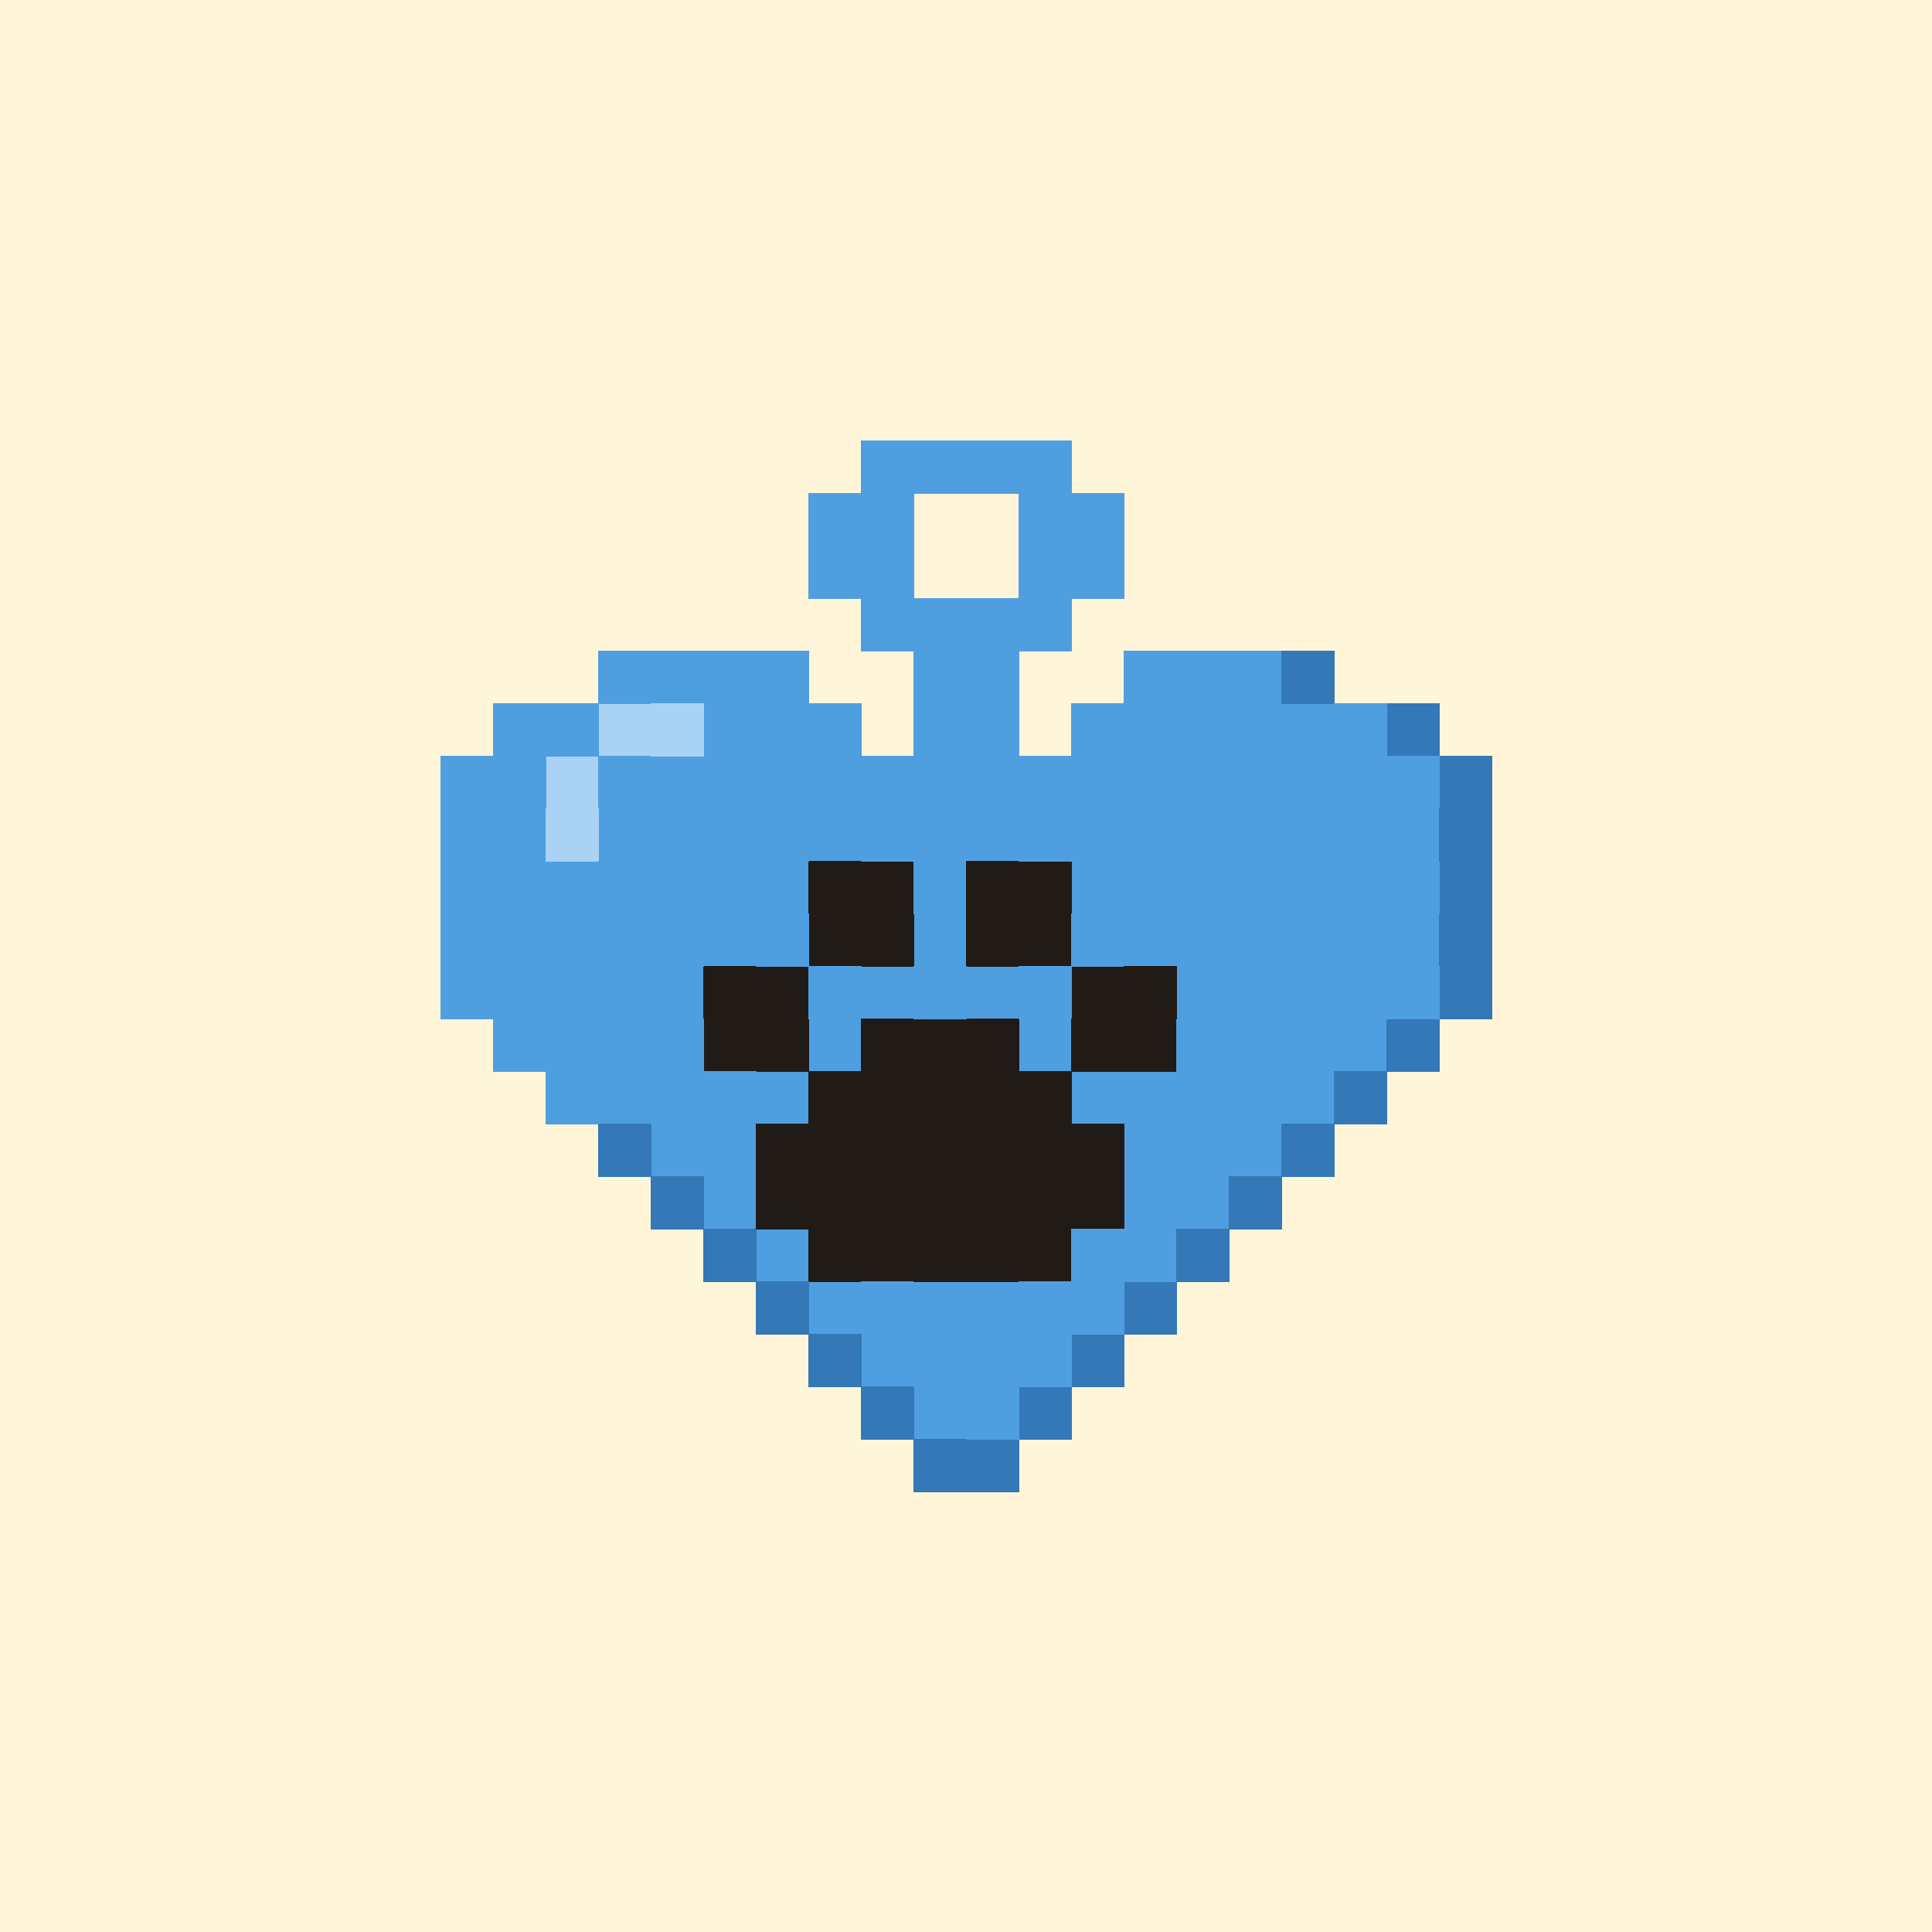
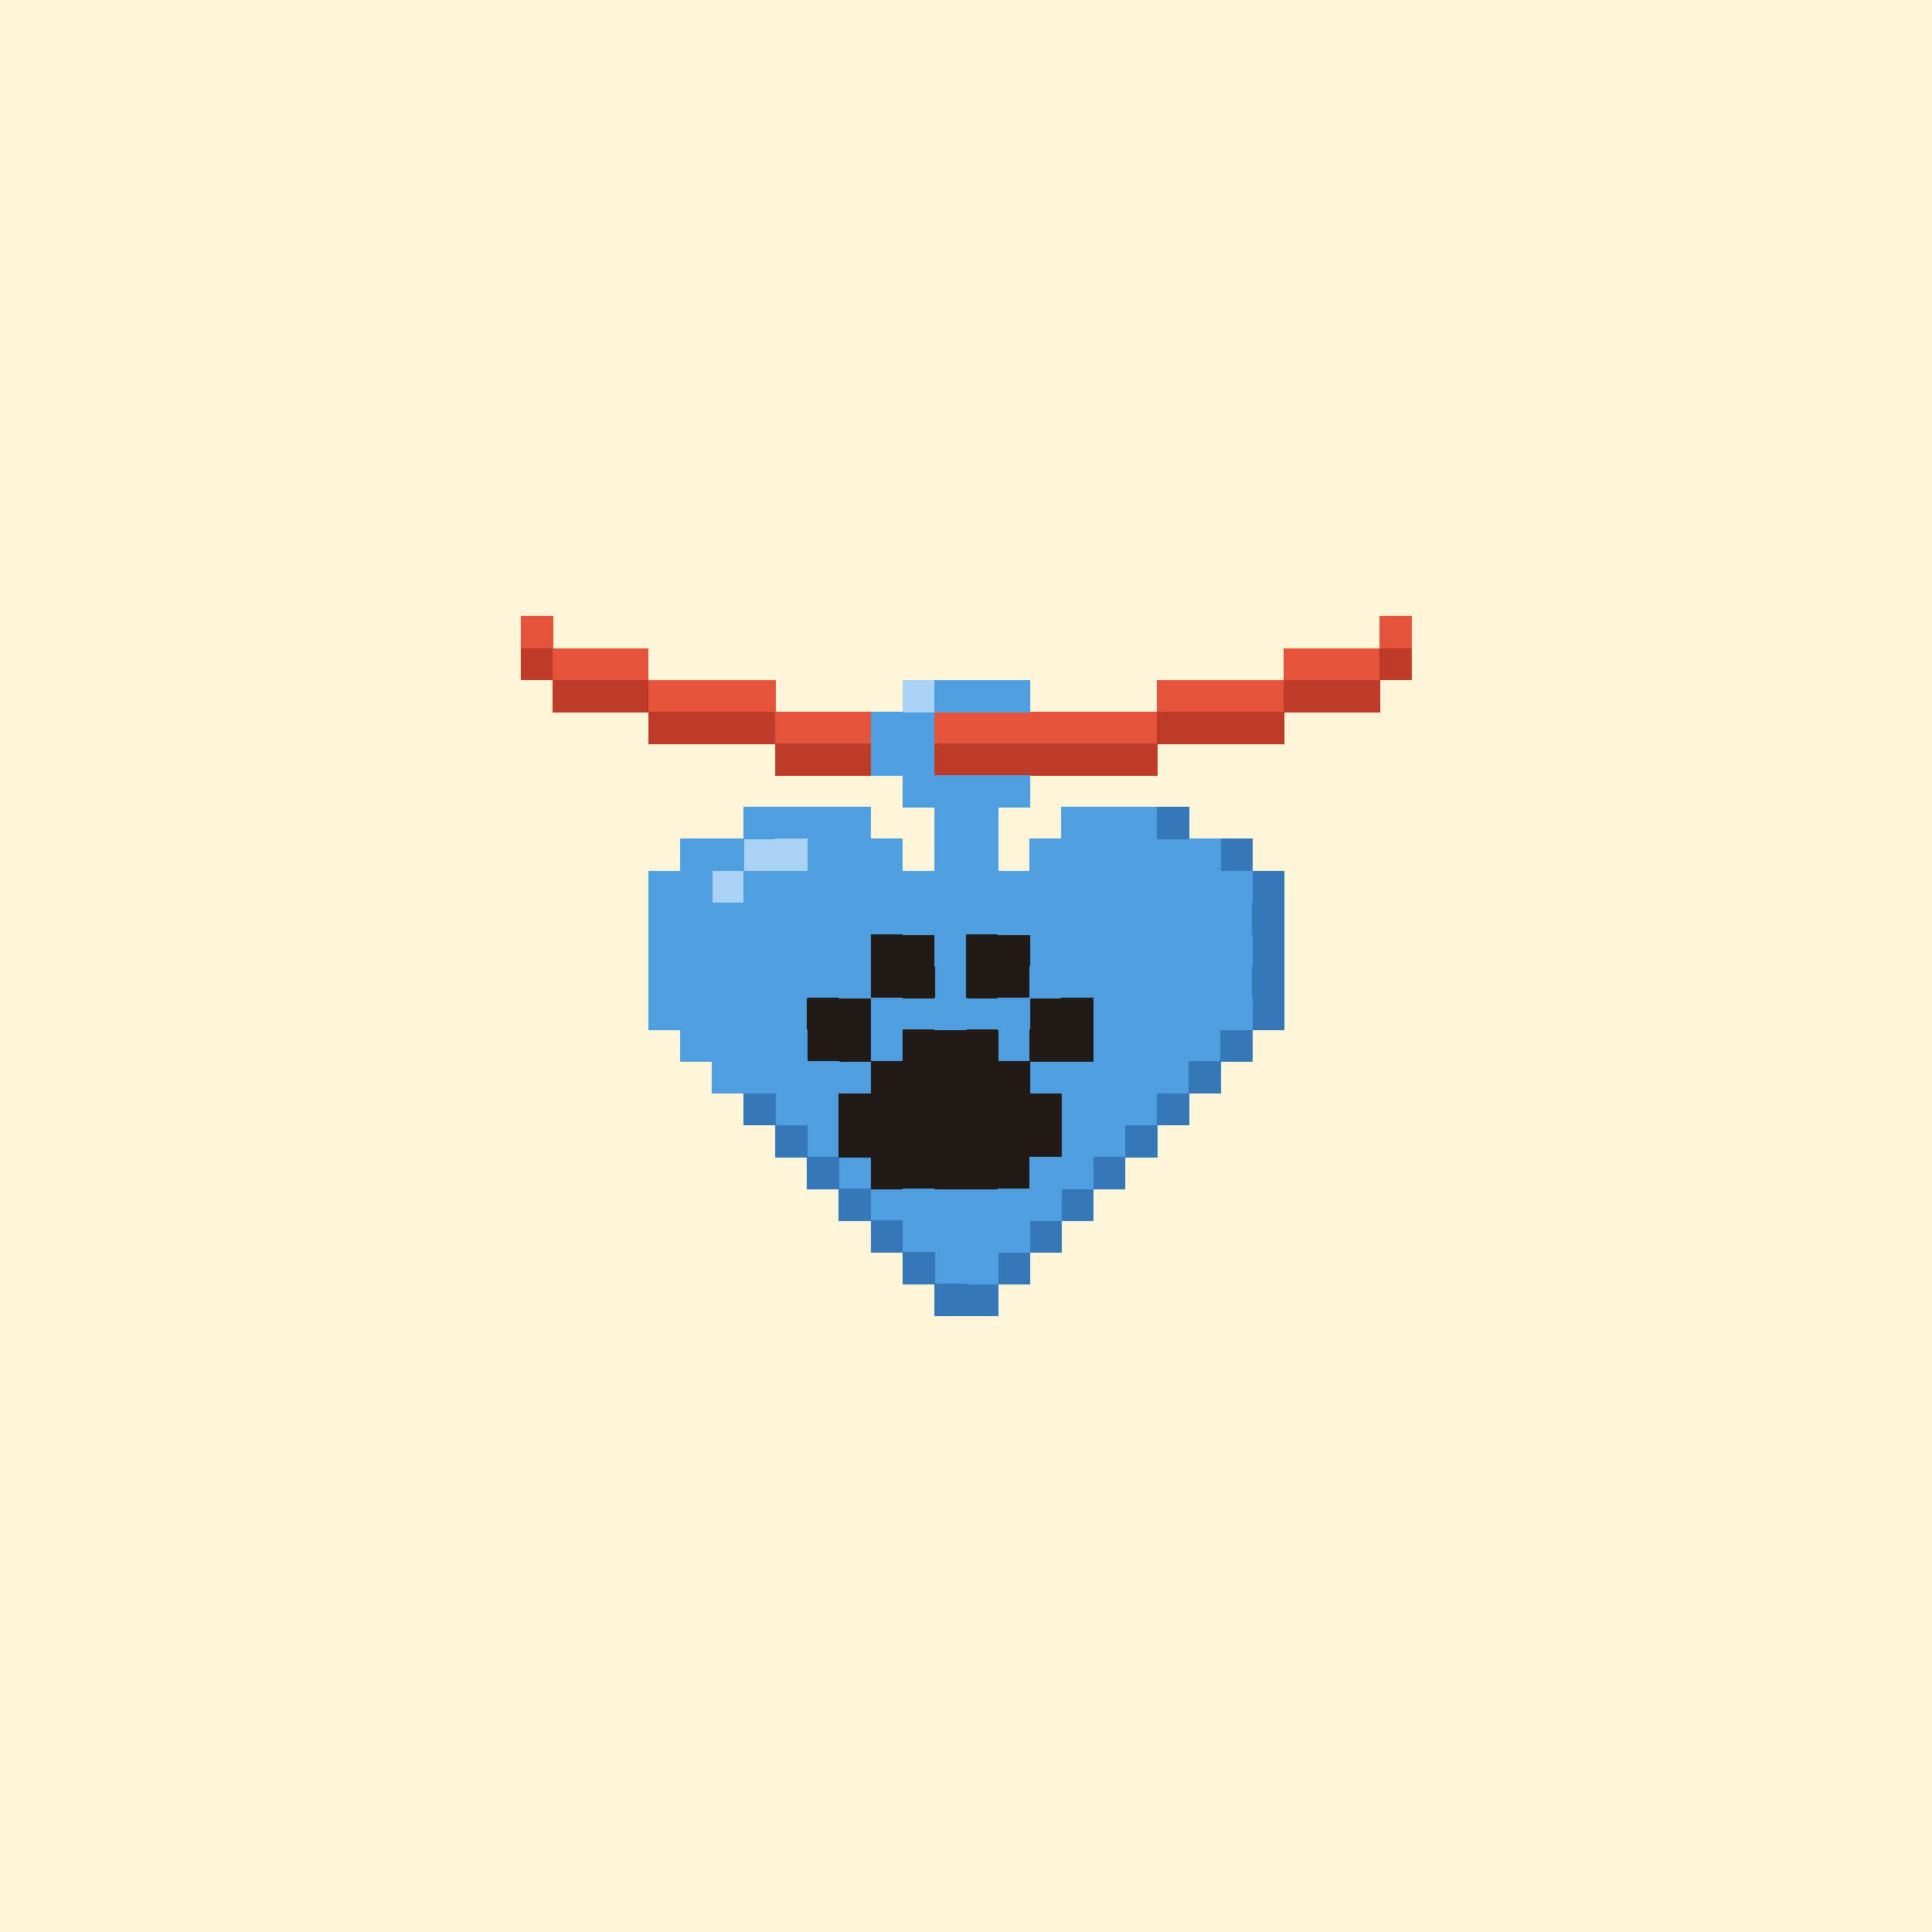
<svg xmlns="http://www.w3.org/2000/svg" width="1024" height="1024" viewBox="0 0 1024 1024" role="img">
  <rect width="1024" height="1024" fill="#FFF6DA" />
  <g shape-rendering="crispEdges">
-     <rect x="567.71" y="456.29" width="28.15" height="28.15" fill="#4F9FE0" />
-     <rect x="344.87" y="344.87" width="28.15" height="28.15" fill="#4F9FE0" />
-     <rect x="344.87" y="595.56" width="28.15" height="28.15" fill="#4F9FE0" />
-     <rect x="372.73" y="372.73" width="28.15" height="28.15" fill="#4F9FE0" />
-     <rect x="706.98" y="428.44" width="28.15" height="28.15" fill="#4F9FE0" />
-     <rect x="372.73" y="623.42" width="28.15" height="28.15" fill="#4F9FE0" />
-     <rect x="456.29" y="595.56" width="28.15" height="28.15" fill="#211B17" />
-     <rect x="512.00" y="512.00" width="28.15" height="28.15" fill="#4F9FE0" />
-     <rect x="484.15" y="567.71" width="28.15" height="28.15" fill="#211B17" />
-     <rect x="233.46" y="484.15" width="28.15" height="28.15" fill="#4F9FE0" />
-     <rect x="289.17" y="400.58" width="28.15" height="28.15" fill="#A9D2F5" />
-     <rect x="539.85" y="484.15" width="28.15" height="28.15" fill="#211B17" />
-     <rect x="539.85" y="734.83" width="28.15" height="28.15" fill="#3478B8" />
-     <rect x="595.56" y="567.71" width="28.15" height="28.15" fill="#4F9FE0" />
-     <rect x="651.27" y="484.15" width="28.15" height="28.15" fill="#4F9FE0" />
-     <rect x="400.58" y="400.58" width="28.15" height="28.15" fill="#4F9FE0" />
-     <rect x="428.44" y="372.73" width="28.15" height="28.15" fill="#4F9FE0" />
-     <rect x="734.83" y="372.73" width="28.15" height="28.15" fill="#3478B8" />
-     <rect x="400.58" y="651.27" width="28.15" height="28.15" fill="#4F9FE0" />
-     <rect x="428.44" y="623.42" width="28.15" height="28.15" fill="#211B17" />
-     <rect x="344.87" y="400.58" width="28.15" height="28.15" fill="#4F9FE0" />
-     <rect x="317.02" y="512.00" width="28.15" height="28.15" fill="#4F9FE0" />
-     <rect x="372.73" y="428.44" width="28.15" height="28.15" fill="#4F9FE0" />
-     <rect x="456.29" y="400.58" width="28.15" height="28.15" fill="#4F9FE0" />
-     <rect x="762.69" y="400.58" width="28.15" height="28.15" fill="#3478B8" />
-     <rect x="706.98" y="484.15" width="28.15" height="28.15" fill="#4F9FE0" />
-     <rect x="456.29" y="651.27" width="28.15" height="28.15" fill="#211B17" />
-     <rect x="484.15" y="623.42" width="28.15" height="28.15" fill="#211B17" />
-     <rect x="539.85" y="539.85" width="28.15" height="28.15" fill="#4F9FE0" />
-     <rect x="289.17" y="456.29" width="28.15" height="28.15" fill="#4F9FE0" />
-     <rect x="595.56" y="372.73" width="28.15" height="28.15" fill="#4F9FE0" />
-     <rect x="595.56" y="623.42" width="28.15" height="28.15" fill="#4F9FE0" />
-     <rect x="651.27" y="539.85" width="28.15" height="28.15" fill="#4F9FE0" />
-     <rect x="400.58" y="456.29" width="28.15" height="28.15" fill="#4F9FE0" />
-     <rect x="679.13" y="512.00" width="28.15" height="28.15" fill="#4F9FE0" />
-     <rect x="428.44" y="428.44" width="28.15" height="28.15" fill="#4F9FE0" />
-     <rect x="734.83" y="428.44" width="28.15" height="28.15" fill="#4F9FE0" />
-     <rect x="428.44" y="679.13" width="28.15" height="28.15" fill="#4F9FE0" />
-     <rect x="317.02" y="567.71" width="28.15" height="28.15" fill="#4F9FE0" />
-     <rect x="372.73" y="484.15" width="28.15" height="28.15" fill="#4F9FE0" />
-     <rect x="456.29" y="456.29" width="28.15" height="28.15" fill="#211B17" />
-     <rect x="762.69" y="456.29" width="28.15" height="28.15" fill="#3478B8" />
-     <rect x="484.15" y="428.44" width="28.15" height="28.15" fill="#4F9FE0" />
-     <rect x="706.98" y="539.85" width="28.15" height="28.15" fill="#4F9FE0" />
-     <rect x="623.42" y="567.71" width="28.15" height="28.15" fill="#4F9FE0" />
-     <rect x="484.15" y="679.13" width="28.15" height="28.15" fill="#4F9FE0" />
-     <rect x="539.85" y="595.56" width="28.15" height="28.15" fill="#211B17" />
-     <rect x="595.56" y="428.44" width="28.15" height="28.15" fill="#4F9FE0" />
-     <rect x="651.27" y="344.87" width="28.15" height="28.15" fill="#4F9FE0" />
-     <rect x="595.56" y="679.13" width="28.15" height="28.15" fill="#3478B8" />
-     <rect x="651.27" y="595.56" width="28.15" height="28.15" fill="#4F9FE0" />
-     <rect x="400.58" y="512.00" width="28.15" height="28.15" fill="#211B17" />
-     <rect x="679.13" y="567.71" width="28.15" height="28.15" fill="#4F9FE0" />
-     <rect x="428.44" y="484.15" width="28.15" height="28.15" fill="#211B17" />
-     <rect x="734.83" y="484.15" width="28.15" height="28.15" fill="#4F9FE0" />
-     <rect x="317.02" y="372.73" width="28.15" height="28.15" fill="#A9D2F5" />
-     <rect x="623.42" y="372.73" width="28.15" height="28.15" fill="#4F9FE0" />
-     <rect x="567.71" y="706.98" width="28.15" height="28.15" fill="#3478B8" />
-     <rect x="623.42" y="623.42" width="28.15" height="28.15" fill="#4F9FE0" />
-     <rect x="372.73" y="539.85" width="28.15" height="28.15" fill="#211B17" />
-     <rect x="762.69" y="512.00" width="28.15" height="28.15" fill="#3478B8" />
-     <rect x="484.15" y="484.15" width="28.15" height="28.15" fill="#4F9FE0" />
-     <rect x="233.46" y="400.58" width="28.15" height="28.15" fill="#4F9FE0" />
-     <rect x="539.85" y="400.58" width="28.15" height="28.15" fill="#4F9FE0" />
-     <rect x="484.15" y="734.83" width="28.15" height="28.15" fill="#4F9FE0" />
-     <rect x="261.31" y="428.44" width="28.15" height="28.15" fill="#4F9FE0" />
-     <rect x="651.27" y="400.58" width="28.15" height="28.15" fill="#4F9FE0" />
-     <rect x="595.56" y="484.15" width="28.15" height="28.15" fill="#4F9FE0" />
-     <rect x="679.13" y="372.73" width="28.15" height="28.15" fill="#4F9FE0" />
-     <rect x="512.00" y="762.69" width="28.15" height="28.15" fill="#3478B8" />
-     <rect x="428.44" y="539.85" width="28.15" height="28.15" fill="#4F9FE0" />
-     <rect x="734.83" y="539.85" width="28.15" height="28.15" fill="#3478B8" />
-     <rect x="567.71" y="512.00" width="28.15" height="28.15" fill="#211B17" />
-     <rect x="317.02" y="428.44" width="28.15" height="28.15" fill="#4F9FE0" />
-     <rect x="372.73" y="344.87" width="28.15" height="28.15" fill="#4F9FE0" />
-     <rect x="706.98" y="400.58" width="28.15" height="28.15" fill="#4F9FE0" />
-     <rect x="623.42" y="428.44" width="28.15" height="28.15" fill="#4F9FE0" />
-     <rect x="372.73" y="595.56" width="28.15" height="28.15" fill="#4F9FE0" />
-     <rect x="484.15" y="539.85" width="28.15" height="28.15" fill="#211B17" />
-     <rect x="539.85" y="456.29" width="28.15" height="28.15" fill="#211B17" />
-     <rect x="512.00" y="567.71" width="28.15" height="28.15" fill="#211B17" />
-     <rect x="261.31" y="484.15" width="28.15" height="28.15" fill="#4F9FE0" />
-     <rect x="651.27" y="456.29" width="28.15" height="28.15" fill="#4F9FE0" />
-     <rect x="400.58" y="372.73" width="28.15" height="28.15" fill="#4F9FE0" />
-     <rect x="679.13" y="428.44" width="28.15" height="28.15" fill="#4F9FE0" />
-     <rect x="595.56" y="539.85" width="28.15" height="28.15" fill="#211B17" />
-     <rect x="428.44" y="595.56" width="28.15" height="28.15" fill="#211B17" />
-     <rect x="567.71" y="567.71" width="28.15" height="28.15" fill="#4F9FE0" />
-     <rect x="317.02" y="484.15" width="28.15" height="28.15" fill="#4F9FE0" />
-     <rect x="372.73" y="400.58" width="28.15" height="28.15" fill="#4F9FE0" />
-     <rect x="344.87" y="456.29" width="28.15" height="28.15" fill="#4F9FE0" />
-     <rect x="706.98" y="456.29" width="28.15" height="28.15" fill="#4F9FE0" />
-     <rect x="623.42" y="484.15" width="28.15" height="28.15" fill="#4F9FE0" />
-     <rect x="372.73" y="651.27" width="28.15" height="28.15" fill="#3478B8" />
-     <rect x="484.15" y="595.56" width="28.15" height="28.15" fill="#211B17" />
-     <rect x="595.56" y="344.87" width="28.15" height="28.15" fill="#4F9FE0" />
-     <rect x="456.29" y="706.98" width="28.15" height="28.15" fill="#4F9FE0" />
-     <rect x="512.00" y="623.42" width="28.15" height="28.15" fill="#211B17" />
-     <rect x="261.31" y="539.85" width="28.15" height="28.15" fill="#4F9FE0" />
-     <rect x="651.27" y="512.00" width="28.15" height="28.15" fill="#4F9FE0" />
-     <rect x="289.17" y="512.00" width="28.15" height="28.15" fill="#4F9FE0" />
-     <rect x="679.13" y="484.15" width="28.15" height="28.15" fill="#4F9FE0" />
-     <rect x="428.44" y="400.58" width="28.15" height="28.15" fill="#4F9FE0" />
-     <rect x="734.83" y="400.58" width="28.15" height="28.15" fill="#4F9FE0" />
-     <rect x="595.56" y="595.56" width="28.15" height="28.15" fill="#4F9FE0" />
-     <rect x="428.44" y="651.27" width="28.15" height="28.15" fill="#211B17" />
-     <rect x="567.71" y="372.73" width="28.15" height="28.15" fill="#4F9FE0" />
-     <rect x="567.71" y="623.42" width="28.15" height="28.15" fill="#211B17" />
-     <rect x="317.02" y="539.85" width="28.15" height="28.15" fill="#4F9FE0" />
-     <rect x="372.73" y="456.29" width="28.15" height="28.15" fill="#4F9FE0" />
-     <rect x="344.87" y="512.00" width="28.15" height="28.15" fill="#4F9FE0" />
-     <rect x="623.42" y="539.85" width="28.15" height="28.15" fill="#4F9FE0" />
-     <rect x="456.29" y="512.00" width="28.15" height="28.15" fill="#4F9FE0" />
-     <rect x="512.00" y="428.44" width="28.15" height="28.15" fill="#4F9FE0" />
-     <rect x="595.56" y="400.58" width="28.15" height="28.15" fill="#4F9FE0" />
-     <rect x="512.00" y="679.13" width="28.15" height="28.15" fill="#4F9FE0" />
-     <rect x="595.56" y="651.27" width="28.15" height="28.15" fill="#4F9FE0" />
-     <rect x="539.85" y="651.27" width="28.15" height="28.15" fill="#211B17" />
-     <rect x="289.17" y="567.71" width="28.15" height="28.15" fill="#4F9FE0" />
-     <rect x="679.13" y="539.85" width="28.15" height="28.15" fill="#4F9FE0" />
-     <rect x="428.44" y="456.29" width="28.15" height="28.15" fill="#211B17" />
-     <rect x="734.83" y="456.29" width="28.15" height="28.15" fill="#4F9FE0" />
-     <rect x="400.58" y="567.71" width="28.15" height="28.15" fill="#4F9FE0" />
-     <rect x="567.71" y="428.44" width="28.15" height="28.15" fill="#4F9FE0" />
-     <rect x="317.02" y="344.87" width="28.15" height="28.15" fill="#4F9FE0" />
-     <rect x="623.42" y="344.87" width="28.15" height="28.15" fill="#4F9FE0" />
-     <rect x="567.71" y="679.13" width="28.15" height="28.15" fill="#4F9FE0" />
-     <rect x="317.02" y="595.56" width="28.15" height="28.15" fill="#3478B8" />
-     <rect x="372.73" y="512.00" width="28.15" height="28.15" fill="#211B17" />
-     <rect x="344.87" y="567.71" width="28.15" height="28.15" fill="#4F9FE0" />
-     <rect x="623.42" y="595.56" width="28.15" height="28.15" fill="#4F9FE0" />
-     <rect x="456.29" y="567.71" width="28.15" height="28.15" fill="#211B17" />
-     <rect x="512.00" y="484.15" width="28.15" height="28.15" fill="#211B17" />
-     <rect x="261.31" y="400.58" width="28.15" height="28.15" fill="#4F9FE0" />
-     <rect x="233.46" y="456.29" width="28.15" height="28.15" fill="#4F9FE0" />
-     <rect x="289.17" y="372.73" width="28.15" height="28.15" fill="#4F9FE0" />
-     <rect x="679.13" y="344.87" width="28.15" height="28.15" fill="#3478B8" />
-     <rect x="595.56" y="456.29" width="28.15" height="28.15" fill="#4F9FE0" />
-     <rect x="512.00" y="734.83" width="28.15" height="28.15" fill="#4F9FE0" />
-     <rect x="539.85" y="706.98" width="28.15" height="28.15" fill="#4F9FE0" />
-     <rect x="679.13" y="595.56" width="28.15" height="28.15" fill="#3478B8" />
-     <rect x="400.58" y="623.42" width="28.15" height="28.15" fill="#211B17" />
-     <rect x="567.71" y="484.15" width="28.15" height="28.15" fill="#4F9FE0" />
-     <rect x="317.02" y="400.58" width="28.15" height="28.15" fill="#4F9FE0" />
-     <rect x="623.42" y="400.58" width="28.15" height="28.15" fill="#4F9FE0" />
-     <rect x="344.87" y="372.73" width="28.15" height="28.15" fill="#A9D2F5" />
-     <rect x="623.42" y="651.27" width="28.15" height="28.15" fill="#3478B8" />
-     <rect x="344.87" y="623.42" width="28.15" height="28.15" fill="#3478B8" />
-     <rect x="456.29" y="623.42" width="28.15" height="28.15" fill="#211B17" />
-     <rect x="512.00" y="539.85" width="28.15" height="28.15" fill="#211B17" />
-     <rect x="261.31" y="456.29" width="28.15" height="28.15" fill="#4F9FE0" />
-     <rect x="233.46" y="512.00" width="28.15" height="28.15" fill="#4F9FE0" />
-     <rect x="289.17" y="428.44" width="28.15" height="28.15" fill="#A9D2F5" />
-     <rect x="679.13" y="400.58" width="28.15" height="28.15" fill="#4F9FE0" />
-     <rect x="539.85" y="512.00" width="28.15" height="28.15" fill="#4F9FE0" />
-     <rect x="400.58" y="428.44" width="28.15" height="28.15" fill="#4F9FE0" />
-     <rect x="400.58" y="679.13" width="28.15" height="28.15" fill="#3478B8" />
-     <rect x="567.71" y="539.85" width="28.15" height="28.15" fill="#211B17" />
-     <rect x="317.02" y="456.29" width="28.15" height="28.15" fill="#4F9FE0" />
-     <rect x="623.42" y="456.29" width="28.15" height="28.15" fill="#4F9FE0" />
-     <rect x="344.87" y="428.44" width="28.15" height="28.15" fill="#4F9FE0" />
-     <rect x="706.98" y="512.00" width="28.15" height="28.15" fill="#4F9FE0" />
-     <rect x="456.29" y="428.44" width="28.15" height="28.15" fill="#4F9FE0" />
-     <rect x="762.69" y="428.44" width="28.15" height="28.15" fill="#3478B8" />
-     <rect x="456.29" y="679.13" width="28.15" height="28.15" fill="#4F9FE0" />
-     <rect x="512.00" y="595.56" width="28.15" height="28.15" fill="#211B17" />
-     <rect x="261.31" y="512.00" width="28.15" height="28.15" fill="#4F9FE0" />
-     <rect x="539.85" y="567.71" width="28.15" height="28.15" fill="#211B17" />
-     <rect x="289.17" y="484.15" width="28.15" height="28.15" fill="#4F9FE0" />
-     <rect x="679.13" y="456.29" width="28.15" height="28.15" fill="#4F9FE0" />
-     <rect x="484.15" y="651.27" width="28.15" height="28.15" fill="#211B17" />
-     <rect x="651.27" y="567.71" width="28.15" height="28.15" fill="#4F9FE0" />
-     <rect x="400.58" y="484.15" width="28.15" height="28.15" fill="#4F9FE0" />
-     <rect x="428.44" y="706.98" width="28.15" height="28.15" fill="#3478B8" />
-     <rect x="567.71" y="595.56" width="28.15" height="28.15" fill="#211B17" />
-     <rect x="623.42" y="512.00" width="28.15" height="28.15" fill="#4F9FE0" />
-     <rect x="344.87" y="484.15" width="28.15" height="28.15" fill="#4F9FE0" />
-     <rect x="706.98" y="567.71" width="28.15" height="28.15" fill="#3478B8" />
-     <rect x="456.29" y="484.15" width="28.15" height="28.15" fill="#211B17" />
-     <rect x="762.69" y="484.15" width="28.15" height="28.15" fill="#3478B8" />
-     <rect x="484.15" y="456.29" width="28.15" height="28.15" fill="#4F9FE0" />
-     <rect x="456.29" y="734.83" width="28.15" height="28.15" fill="#3478B8" />
-     <rect x="512.00" y="651.27" width="28.15" height="28.15" fill="#211B17" />
-     <rect x="484.15" y="706.98" width="28.15" height="28.15" fill="#4F9FE0" />
-     <rect x="539.85" y="623.42" width="28.15" height="28.15" fill="#211B17" />
-     <rect x="289.17" y="539.85" width="28.15" height="28.15" fill="#4F9FE0" />
-     <rect x="651.27" y="372.73" width="28.15" height="28.15" fill="#4F9FE0" />
-     <rect x="651.27" y="623.42" width="28.15" height="28.15" fill="#3478B8" />
-     <rect x="400.58" y="539.85" width="28.15" height="28.15" fill="#211B17" />
-     <rect x="428.44" y="512.00" width="28.15" height="28.15" fill="#4F9FE0" />
-     <rect x="734.83" y="512.00" width="28.15" height="28.15" fill="#4F9FE0" />
-     <rect x="567.71" y="400.58" width="28.15" height="28.15" fill="#4F9FE0" />
-     <rect x="567.71" y="651.27" width="28.15" height="28.15" fill="#4F9FE0" />
-     <rect x="344.87" y="539.85" width="28.15" height="28.15" fill="#4F9FE0" />
-     <rect x="706.98" y="372.73" width="28.15" height="28.15" fill="#4F9FE0" />
-     <rect x="372.73" y="567.71" width="28.15" height="28.15" fill="#4F9FE0" />
-     <rect x="456.29" y="539.85" width="28.15" height="28.15" fill="#211B17" />
-     <rect x="512.00" y="456.29" width="28.15" height="28.15" fill="#211B17" />
-     <rect x="261.31" y="372.73" width="28.15" height="28.15" fill="#4F9FE0" />
-     <rect x="233.46" y="428.44" width="28.15" height="28.15" fill="#4F9FE0" />
-     <rect x="539.85" y="428.44" width="28.15" height="28.15" fill="#4F9FE0" />
-     <rect x="484.15" y="512.00" width="28.15" height="28.15" fill="#4F9FE0" />
-     <rect x="512.00" y="706.98" width="28.15" height="28.15" fill="#4F9FE0" />
-     <rect x="484.15" y="762.69" width="28.15" height="28.15" fill="#3478B8" />
-     <rect x="539.85" y="679.13" width="28.15" height="28.15" fill="#4F9FE0" />
-     <rect x="595.56" y="512.00" width="28.15" height="28.15" fill="#211B17" />
-     <rect x="651.27" y="428.44" width="28.15" height="28.15" fill="#4F9FE0" />
-     <rect x="400.58" y="344.87" width="28.15" height="28.15" fill="#4F9FE0" />
-     <rect x="400.58" y="595.56" width="28.15" height="28.15" fill="#211B17" />
-     <rect x="428.44" y="567.71" width="28.15" height="28.15" fill="#211B17" />
-     <rect x="484.15" y="344.87" width="28.15" height="28.15" fill="#4F9FE0" />
-     <rect x="512.00" y="344.87" width="28.15" height="28.15" fill="#4F9FE0" />
-     <rect x="484.15" y="372.73" width="28.15" height="28.15" fill="#4F9FE0" />
-     <rect x="512.00" y="372.73" width="28.15" height="28.15" fill="#4F9FE0" />
-     <rect x="484.15" y="400.58" width="28.15" height="28.15" fill="#4F9FE0" />
-     <rect x="512.00" y="400.58" width="28.15" height="28.15" fill="#4F9FE0" />
-     <rect x="456.29" y="233.46" width="28.15" height="28.15" fill="#4F9FE0" />
-     <rect x="484.15" y="233.46" width="28.15" height="28.15" fill="#4F9FE0" />
-     <rect x="512.00" y="233.46" width="28.15" height="28.15" fill="#4F9FE0" />
-     <rect x="539.85" y="233.46" width="28.15" height="28.15" fill="#4F9FE0" />
-     <rect x="428.44" y="261.31" width="28.15" height="28.15" fill="#4F9FE0" />
-     <rect x="456.29" y="261.31" width="28.15" height="28.15" fill="#4F9FE0" />
-     <rect x="539.85" y="261.31" width="28.15" height="28.15" fill="#4F9FE0" />
-     <rect x="567.71" y="261.31" width="28.15" height="28.15" fill="#4F9FE0" />
-     <rect x="428.44" y="289.17" width="28.15" height="28.15" fill="#4F9FE0" />
-     <rect x="456.29" y="289.17" width="28.15" height="28.15" fill="#4F9FE0" />
-     <rect x="539.85" y="289.17" width="28.15" height="28.15" fill="#4F9FE0" />
-     <rect x="567.71" y="289.17" width="28.15" height="28.15" fill="#4F9FE0" />
-     <rect x="456.29" y="317.02" width="28.15" height="28.15" fill="#4F9FE0" />
-     <rect x="484.15" y="317.02" width="28.15" height="28.15" fill="#4F9FE0" />
-     <rect x="512.00" y="317.02" width="28.15" height="28.15" fill="#4F9FE0" />
-     <rect x="539.85" y="317.02" width="28.15" height="28.15" fill="#4F9FE0" />
+     <rect x="276.10" y="326.65" width="17.15" height="17.15" fill="#E5533D" />
+     <rect x="276.10" y="343.50" width="17.15" height="17.15" fill="#BE3B28" />
+     <rect x="292.95" y="343.50" width="17.15" height="17.15" fill="#E5533D" />
+     <rect x="292.95" y="360.35" width="17.15" height="17.15" fill="#BE3B28" />
+     <rect x="309.80" y="343.50" width="17.15" height="17.15" fill="#E5533D" />
+     <rect x="309.80" y="360.35" width="17.15" height="17.15" fill="#BE3B28" />
+     <rect x="326.65" y="343.50" width="17.15" height="17.15" fill="#E5533D" />
+     <rect x="326.65" y="360.35" width="17.15" height="17.15" fill="#BE3B28" />
+     <rect x="343.50" y="360.35" width="17.15" height="17.15" fill="#E5533D" />
+     <rect x="343.50" y="377.20" width="17.15" height="17.15" fill="#BE3B28" />
+     <rect x="360.35" y="360.35" width="17.15" height="17.15" fill="#E5533D" />
+     <rect x="360.35" y="377.20" width="17.15" height="17.15" fill="#BE3B28" />
+     <rect x="377.20" y="360.35" width="17.15" height="17.15" fill="#E5533D" />
+     <rect x="377.20" y="377.20" width="17.15" height="17.15" fill="#BE3B28" />
+     <rect x="394.05" y="360.35" width="17.15" height="17.15" fill="#E5533D" />
+     <rect x="394.05" y="377.20" width="17.15" height="17.15" fill="#BE3B28" />
+     <rect x="410.90" y="377.20" width="17.15" height="17.15" fill="#E5533D" />
+     <rect x="410.90" y="394.05" width="17.15" height="17.15" fill="#BE3B28" />
+     <rect x="427.75" y="377.20" width="17.15" height="17.15" fill="#E5533D" />
+     <rect x="427.75" y="394.05" width="17.15" height="17.15" fill="#BE3B28" />
+     <rect x="444.60" y="377.20" width="17.15" height="17.15" fill="#E5533D" />
+     <rect x="444.60" y="394.05" width="17.15" height="17.15" fill="#BE3B28" />
+     <rect x="461.45" y="377.20" width="17.15" height="17.15" fill="#4F9FE0" />
+     <rect x="461.45" y="394.05" width="17.15" height="17.15" fill="#4F9FE0" />
+     <rect x="478.30" y="377.20" width="17.15" height="17.15" fill="#4F9FE0" />
+     <rect x="478.30" y="394.05" width="17.15" height="17.15" fill="#4F9FE0" />
+     <rect x="495.15" y="377.20" width="17.15" height="17.15" fill="#E5533D" />
+     <rect x="495.15" y="394.05" width="17.15" height="17.15" fill="#BE3B28" />
+     <rect x="512.00" y="377.20" width="17.15" height="17.15" fill="#E5533D" />
+     <rect x="512.00" y="394.05" width="17.15" height="17.15" fill="#BE3B28" />
+     <rect x="528.85" y="377.20" width="17.15" height="17.15" fill="#E5533D" />
+     <rect x="528.85" y="394.05" width="17.15" height="17.15" fill="#BE3B28" />
+     <rect x="545.70" y="377.20" width="17.15" height="17.15" fill="#E5533D" />
+     <rect x="545.70" y="394.05" width="17.15" height="17.15" fill="#BE3B28" />
+     <rect x="562.55" y="377.20" width="17.15" height="17.15" fill="#E5533D" />
+     <rect x="562.55" y="394.05" width="17.15" height="17.15" fill="#BE3B28" />
+     <rect x="579.40" y="377.20" width="17.15" height="17.15" fill="#E5533D" />
+     <rect x="579.40" y="394.05" width="17.15" height="17.15" fill="#BE3B28" />
+     <rect x="596.25" y="377.20" width="17.15" height="17.15" fill="#E5533D" />
+     <rect x="596.25" y="394.05" width="17.15" height="17.15" fill="#BE3B28" />
+     <rect x="613.10" y="360.35" width="17.15" height="17.15" fill="#E5533D" />
+     <rect x="613.10" y="377.20" width="17.15" height="17.15" fill="#BE3B28" />
+     <rect x="629.95" y="360.35" width="17.15" height="17.15" fill="#E5533D" />
+     <rect x="629.95" y="377.20" width="17.15" height="17.15" fill="#BE3B28" />
+     <rect x="646.80" y="360.35" width="17.15" height="17.15" fill="#E5533D" />
+     <rect x="646.80" y="377.20" width="17.15" height="17.15" fill="#BE3B28" />
+     <rect x="663.65" y="360.35" width="17.15" height="17.15" fill="#E5533D" />
+     <rect x="663.65" y="377.20" width="17.15" height="17.15" fill="#BE3B28" />
+     <rect x="680.50" y="343.50" width="17.15" height="17.15" fill="#E5533D" />
+     <rect x="680.50" y="360.35" width="17.15" height="17.15" fill="#BE3B28" />
+     <rect x="697.35" y="343.50" width="17.15" height="17.15" fill="#E5533D" />
+     <rect x="697.35" y="360.35" width="17.15" height="17.15" fill="#BE3B28" />
+     <rect x="714.20" y="343.50" width="17.15" height="17.15" fill="#E5533D" />
+     <rect x="714.20" y="360.35" width="17.15" height="17.15" fill="#BE3B28" />
+     <rect x="731.05" y="326.65" width="17.15" height="17.15" fill="#E5533D" />
+     <rect x="731.05" y="343.50" width="17.15" height="17.15" fill="#BE3B28" />
+     <rect x="545.70" y="495.15" width="17.15" height="17.15" fill="#4F9FE0" />
+     <rect x="410.90" y="427.75" width="17.15" height="17.15" fill="#4F9FE0" />
+     <rect x="410.90" y="579.40" width="17.15" height="17.15" fill="#4F9FE0" />
+     <rect x="427.75" y="444.60" width="17.15" height="17.15" fill="#4F9FE0" />
+     <rect x="629.95" y="478.30" width="17.15" height="17.15" fill="#4F9FE0" />
+     <rect x="427.75" y="596.25" width="17.15" height="17.15" fill="#4F9FE0" />
+     <rect x="478.30" y="579.40" width="17.15" height="17.15" fill="#211B17" />
+     <rect x="512.00" y="528.85" width="17.15" height="17.15" fill="#4F9FE0" />
+     <rect x="495.15" y="562.55" width="17.15" height="17.15" fill="#211B17" />
+     <rect x="343.50" y="512.00" width="17.15" height="17.15" fill="#4F9FE0" />
+     <rect x="377.20" y="461.45" width="17.15" height="17.15" fill="#A9D2F5" />
+     <rect x="528.85" y="512.00" width="17.15" height="17.15" fill="#211B17" />
+     <rect x="528.85" y="663.65" width="17.15" height="17.15" fill="#3478B8" />
+     <rect x="562.55" y="562.55" width="17.15" height="17.15" fill="#4F9FE0" />
+     <rect x="596.25" y="512.00" width="17.15" height="17.15" fill="#4F9FE0" />
+     <rect x="444.60" y="461.45" width="17.15" height="17.15" fill="#4F9FE0" />
+     <rect x="461.45" y="444.60" width="17.15" height="17.15" fill="#4F9FE0" />
+     <rect x="646.80" y="444.60" width="17.15" height="17.15" fill="#3478B8" />
+     <rect x="444.60" y="613.10" width="17.15" height="17.15" fill="#4F9FE0" />
+     <rect x="461.45" y="596.25" width="17.15" height="17.15" fill="#211B17" />
+     <rect x="410.90" y="461.45" width="17.15" height="17.15" fill="#4F9FE0" />
+     <rect x="394.05" y="528.85" width="17.15" height="17.15" fill="#4F9FE0" />
+     <rect x="427.75" y="478.30" width="17.15" height="17.15" fill="#4F9FE0" />
+     <rect x="478.30" y="461.45" width="17.15" height="17.15" fill="#4F9FE0" />
+     <rect x="663.65" y="461.45" width="17.15" height="17.15" fill="#3478B8" />
+     <rect x="629.95" y="512.00" width="17.15" height="17.15" fill="#4F9FE0" />
+     <rect x="478.30" y="613.10" width="17.15" height="17.15" fill="#211B17" />
+     <rect x="495.15" y="596.25" width="17.15" height="17.15" fill="#211B17" />
+     <rect x="528.85" y="545.70" width="17.15" height="17.15" fill="#4F9FE0" />
+     <rect x="377.20" y="495.15" width="17.15" height="17.15" fill="#4F9FE0" />
+     <rect x="562.55" y="444.60" width="17.15" height="17.15" fill="#4F9FE0" />
+     <rect x="562.55" y="596.25" width="17.15" height="17.15" fill="#4F9FE0" />
+     <rect x="596.25" y="545.70" width="17.15" height="17.15" fill="#4F9FE0" />
+     <rect x="444.60" y="495.15" width="17.15" height="17.15" fill="#4F9FE0" />
+     <rect x="613.10" y="528.85" width="17.15" height="17.15" fill="#4F9FE0" />
+     <rect x="461.45" y="478.30" width="17.15" height="17.15" fill="#4F9FE0" />
+     <rect x="646.80" y="478.30" width="17.15" height="17.15" fill="#4F9FE0" />
+     <rect x="461.45" y="629.95" width="17.15" height="17.15" fill="#4F9FE0" />
+     <rect x="394.05" y="562.55" width="17.15" height="17.15" fill="#4F9FE0" />
+     <rect x="427.75" y="512.00" width="17.15" height="17.15" fill="#4F9FE0" />
+     <rect x="478.30" y="495.15" width="17.15" height="17.15" fill="#211B17" />
+     <rect x="663.65" y="495.15" width="17.15" height="17.15" fill="#3478B8" />
+     <rect x="495.15" y="478.30" width="17.15" height="17.15" fill="#4F9FE0" />
+     <rect x="629.95" y="545.70" width="17.15" height="17.15" fill="#4F9FE0" />
+     <rect x="579.40" y="562.55" width="17.15" height="17.15" fill="#4F9FE0" />
+     <rect x="495.15" y="629.95" width="17.15" height="17.15" fill="#4F9FE0" />
+     <rect x="528.85" y="579.40" width="17.15" height="17.15" fill="#211B17" />
+     <rect x="562.55" y="478.30" width="17.15" height="17.15" fill="#4F9FE0" />
+     <rect x="596.25" y="427.75" width="17.15" height="17.15" fill="#4F9FE0" />
+     <rect x="562.55" y="629.95" width="17.15" height="17.15" fill="#3478B8" />
+     <rect x="596.25" y="579.40" width="17.15" height="17.15" fill="#4F9FE0" />
+     <rect x="444.60" y="528.85" width="17.15" height="17.15" fill="#211B17" />
+     <rect x="613.10" y="562.55" width="17.15" height="17.15" fill="#4F9FE0" />
+     <rect x="461.45" y="512.00" width="17.15" height="17.15" fill="#211B17" />
+     <rect x="646.80" y="512.00" width="17.15" height="17.15" fill="#4F9FE0" />
+     <rect x="394.05" y="444.60" width="17.15" height="17.15" fill="#A9D2F5" />
+     <rect x="579.40" y="444.60" width="17.15" height="17.15" fill="#4F9FE0" />
+     <rect x="545.70" y="646.80" width="17.15" height="17.15" fill="#3478B8" />
+     <rect x="579.40" y="596.25" width="17.15" height="17.15" fill="#4F9FE0" />
+     <rect x="427.75" y="545.70" width="17.15" height="17.15" fill="#211B17" />
+     <rect x="663.65" y="528.85" width="17.15" height="17.15" fill="#3478B8" />
+     <rect x="495.15" y="512.00" width="17.15" height="17.15" fill="#4F9FE0" />
+     <rect x="343.50" y="461.45" width="17.15" height="17.15" fill="#4F9FE0" />
+     <rect x="528.85" y="461.45" width="17.15" height="17.15" fill="#4F9FE0" />
+     <rect x="495.15" y="663.65" width="17.15" height="17.15" fill="#4F9FE0" />
+     <rect x="360.35" y="478.30" width="17.15" height="17.15" fill="#4F9FE0" />
+     <rect x="596.25" y="461.45" width="17.15" height="17.15" fill="#4F9FE0" />
+     <rect x="562.55" y="512.00" width="17.15" height="17.15" fill="#4F9FE0" />
+     <rect x="613.10" y="444.60" width="17.15" height="17.15" fill="#4F9FE0" />
+     <rect x="512.00" y="680.50" width="17.15" height="17.15" fill="#3478B8" />
+     <rect x="461.45" y="545.70" width="17.15" height="17.15" fill="#4F9FE0" />
+     <rect x="646.80" y="545.70" width="17.15" height="17.15" fill="#3478B8" />
+     <rect x="545.70" y="528.85" width="17.15" height="17.15" fill="#211B17" />
+     <rect x="394.05" y="478.30" width="17.15" height="17.15" fill="#4F9FE0" />
+     <rect x="427.75" y="427.75" width="17.15" height="17.15" fill="#4F9FE0" />
+     <rect x="629.95" y="461.45" width="17.15" height="17.15" fill="#4F9FE0" />
+     <rect x="579.40" y="478.30" width="17.15" height="17.15" fill="#4F9FE0" />
+     <rect x="427.75" y="579.40" width="17.15" height="17.15" fill="#4F9FE0" />
+     <rect x="495.15" y="545.70" width="17.15" height="17.15" fill="#211B17" />
+     <rect x="528.85" y="495.15" width="17.15" height="17.15" fill="#211B17" />
+     <rect x="512.00" y="562.55" width="17.15" height="17.15" fill="#211B17" />
+     <rect x="360.35" y="512.00" width="17.15" height="17.15" fill="#4F9FE0" />
+     <rect x="596.25" y="495.15" width="17.15" height="17.15" fill="#4F9FE0" />
+     <rect x="444.60" y="444.60" width="17.15" height="17.15" fill="#4F9FE0" />
+     <rect x="613.10" y="478.30" width="17.15" height="17.15" fill="#4F9FE0" />
+     <rect x="562.55" y="545.70" width="17.15" height="17.15" fill="#211B17" />
+     <rect x="461.45" y="579.40" width="17.15" height="17.15" fill="#211B17" />
+     <rect x="545.70" y="562.55" width="17.15" height="17.15" fill="#4F9FE0" />
+     <rect x="394.05" y="512.00" width="17.15" height="17.15" fill="#4F9FE0" />
+     <rect x="427.75" y="461.45" width="17.15" height="17.15" fill="#4F9FE0" />
+     <rect x="410.90" y="495.15" width="17.15" height="17.15" fill="#4F9FE0" />
+     <rect x="629.95" y="495.15" width="17.15" height="17.15" fill="#4F9FE0" />
+     <rect x="579.40" y="512.00" width="17.15" height="17.15" fill="#4F9FE0" />
+     <rect x="427.75" y="613.10" width="17.15" height="17.15" fill="#3478B8" />
+     <rect x="495.15" y="579.40" width="17.15" height="17.15" fill="#211B17" />
+     <rect x="562.55" y="427.75" width="17.15" height="17.15" fill="#4F9FE0" />
+     <rect x="478.30" y="646.80" width="17.15" height="17.15" fill="#4F9FE0" />
+     <rect x="512.00" y="596.25" width="17.15" height="17.15" fill="#211B17" />
+     <rect x="360.35" y="545.70" width="17.15" height="17.15" fill="#4F9FE0" />
+     <rect x="596.25" y="528.85" width="17.15" height="17.15" fill="#4F9FE0" />
+     <rect x="377.20" y="528.85" width="17.15" height="17.15" fill="#4F9FE0" />
+     <rect x="613.10" y="512.00" width="17.15" height="17.15" fill="#4F9FE0" />
+     <rect x="461.45" y="461.45" width="17.15" height="17.15" fill="#4F9FE0" />
+     <rect x="646.80" y="461.45" width="17.15" height="17.15" fill="#4F9FE0" />
+     <rect x="562.55" y="579.40" width="17.15" height="17.15" fill="#4F9FE0" />
+     <rect x="461.45" y="613.10" width="17.15" height="17.15" fill="#211B17" />
+     <rect x="545.70" y="444.60" width="17.15" height="17.15" fill="#4F9FE0" />
+     <rect x="545.70" y="596.25" width="17.15" height="17.15" fill="#211B17" />
+     <rect x="394.05" y="545.70" width="17.15" height="17.15" fill="#4F9FE0" />
+     <rect x="427.75" y="495.15" width="17.15" height="17.15" fill="#4F9FE0" />
+     <rect x="410.90" y="528.85" width="17.15" height="17.15" fill="#4F9FE0" />
+     <rect x="579.40" y="545.70" width="17.15" height="17.15" fill="#4F9FE0" />
+     <rect x="478.30" y="528.85" width="17.15" height="17.15" fill="#4F9FE0" />
+     <rect x="512.00" y="478.30" width="17.15" height="17.15" fill="#4F9FE0" />
+     <rect x="562.55" y="461.45" width="17.15" height="17.15" fill="#4F9FE0" />
+     <rect x="512.00" y="629.95" width="17.15" height="17.15" fill="#4F9FE0" />
+     <rect x="562.55" y="613.10" width="17.15" height="17.15" fill="#4F9FE0" />
+     <rect x="528.85" y="613.10" width="17.15" height="17.15" fill="#211B17" />
+     <rect x="377.20" y="562.55" width="17.15" height="17.15" fill="#4F9FE0" />
+     <rect x="613.10" y="545.70" width="17.15" height="17.15" fill="#4F9FE0" />
+     <rect x="461.45" y="495.15" width="17.15" height="17.15" fill="#211B17" />
+     <rect x="646.80" y="495.15" width="17.15" height="17.15" fill="#4F9FE0" />
+     <rect x="444.60" y="562.55" width="17.15" height="17.15" fill="#4F9FE0" />
+     <rect x="545.70" y="478.30" width="17.15" height="17.15" fill="#4F9FE0" />
+     <rect x="394.05" y="427.75" width="17.15" height="17.15" fill="#4F9FE0" />
+     <rect x="579.40" y="427.75" width="17.15" height="17.15" fill="#4F9FE0" />
+     <rect x="545.70" y="629.95" width="17.15" height="17.15" fill="#4F9FE0" />
+     <rect x="394.05" y="579.40" width="17.15" height="17.15" fill="#3478B8" />
+     <rect x="427.75" y="528.85" width="17.15" height="17.15" fill="#211B17" />
+     <rect x="410.90" y="562.55" width="17.15" height="17.15" fill="#4F9FE0" />
+     <rect x="579.40" y="579.40" width="17.15" height="17.15" fill="#4F9FE0" />
+     <rect x="478.30" y="562.55" width="17.15" height="17.15" fill="#211B17" />
+     <rect x="512.00" y="512.00" width="17.15" height="17.15" fill="#211B17" />
+     <rect x="360.35" y="461.45" width="17.15" height="17.15" fill="#4F9FE0" />
+     <rect x="343.50" y="495.15" width="17.15" height="17.15" fill="#4F9FE0" />
+     <rect x="377.20" y="444.60" width="17.15" height="17.15" fill="#4F9FE0" />
+     <rect x="613.10" y="427.75" width="17.15" height="17.15" fill="#3478B8" />
+     <rect x="562.55" y="495.15" width="17.15" height="17.15" fill="#4F9FE0" />
+     <rect x="512.00" y="663.65" width="17.15" height="17.15" fill="#4F9FE0" />
+     <rect x="528.85" y="646.80" width="17.15" height="17.15" fill="#4F9FE0" />
+     <rect x="613.10" y="579.40" width="17.15" height="17.15" fill="#3478B8" />
+     <rect x="444.60" y="596.25" width="17.15" height="17.15" fill="#211B17" />
+     <rect x="545.70" y="512.00" width="17.15" height="17.15" fill="#4F9FE0" />
+     <rect x="394.05" y="461.45" width="17.15" height="17.15" fill="#4F9FE0" />
+     <rect x="579.40" y="461.45" width="17.15" height="17.15" fill="#4F9FE0" />
+     <rect x="410.90" y="444.60" width="17.15" height="17.15" fill="#A9D2F5" />
+     <rect x="579.40" y="613.10" width="17.15" height="17.15" fill="#3478B8" />
+     <rect x="410.90" y="596.25" width="17.15" height="17.15" fill="#3478B8" />
+     <rect x="478.30" y="596.25" width="17.15" height="17.15" fill="#211B17" />
+     <rect x="512.00" y="545.70" width="17.15" height="17.15" fill="#211B17" />
+     <rect x="360.35" y="495.15" width="17.15" height="17.15" fill="#4F9FE0" />
+     <rect x="343.50" y="528.85" width="17.15" height="17.15" fill="#4F9FE0" />
+     <rect x="377.20" y="478.30" width="17.15" height="17.15" fill="#4F9FE0" />
+     <rect x="613.10" y="461.45" width="17.15" height="17.15" fill="#4F9FE0" />
+     <rect x="528.85" y="528.85" width="17.15" height="17.15" fill="#4F9FE0" />
+     <rect x="444.60" y="478.30" width="17.15" height="17.15" fill="#4F9FE0" />
+     <rect x="444.60" y="629.95" width="17.15" height="17.15" fill="#3478B8" />
+     <rect x="545.70" y="545.70" width="17.15" height="17.15" fill="#211B17" />
+     <rect x="394.05" y="495.15" width="17.15" height="17.15" fill="#4F9FE0" />
+     <rect x="579.40" y="495.15" width="17.15" height="17.15" fill="#4F9FE0" />
+     <rect x="410.90" y="478.30" width="17.15" height="17.15" fill="#4F9FE0" />
+     <rect x="629.95" y="528.85" width="17.15" height="17.15" fill="#4F9FE0" />
+     <rect x="478.30" y="478.30" width="17.15" height="17.15" fill="#4F9FE0" />
+     <rect x="663.65" y="478.30" width="17.15" height="17.15" fill="#3478B8" />
+     <rect x="478.30" y="629.95" width="17.15" height="17.15" fill="#4F9FE0" />
+     <rect x="512.00" y="579.40" width="17.15" height="17.15" fill="#211B17" />
+     <rect x="360.35" y="528.85" width="17.15" height="17.15" fill="#4F9FE0" />
+     <rect x="528.85" y="562.55" width="17.15" height="17.15" fill="#211B17" />
+     <rect x="377.20" y="512.00" width="17.15" height="17.15" fill="#4F9FE0" />
+     <rect x="613.10" y="495.15" width="17.15" height="17.15" fill="#4F9FE0" />
+     <rect x="495.15" y="613.10" width="17.15" height="17.15" fill="#211B17" />
+     <rect x="596.25" y="562.55" width="17.15" height="17.15" fill="#4F9FE0" />
+     <rect x="444.60" y="512.00" width="17.15" height="17.15" fill="#4F9FE0" />
+     <rect x="461.45" y="646.80" width="17.15" height="17.15" fill="#3478B8" />
+     <rect x="545.70" y="579.40" width="17.15" height="17.15" fill="#211B17" />
+     <rect x="579.40" y="528.85" width="17.15" height="17.15" fill="#4F9FE0" />
+     <rect x="410.90" y="512.00" width="17.15" height="17.15" fill="#4F9FE0" />
+     <rect x="629.95" y="562.55" width="17.15" height="17.15" fill="#3478B8" />
+     <rect x="478.30" y="512.00" width="17.15" height="17.15" fill="#211B17" />
+     <rect x="663.65" y="512.00" width="17.15" height="17.15" fill="#3478B8" />
+     <rect x="495.15" y="495.15" width="17.15" height="17.15" fill="#4F9FE0" />
+     <rect x="478.30" y="663.65" width="17.15" height="17.15" fill="#3478B8" />
+     <rect x="512.00" y="613.10" width="17.15" height="17.15" fill="#211B17" />
+     <rect x="495.15" y="646.80" width="17.15" height="17.15" fill="#4F9FE0" />
+     <rect x="528.85" y="596.25" width="17.15" height="17.15" fill="#211B17" />
+     <rect x="377.20" y="545.70" width="17.15" height="17.15" fill="#4F9FE0" />
+     <rect x="596.25" y="444.60" width="17.15" height="17.15" fill="#4F9FE0" />
+     <rect x="596.25" y="596.25" width="17.15" height="17.15" fill="#3478B8" />
+     <rect x="444.60" y="545.70" width="17.15" height="17.15" fill="#211B17" />
+     <rect x="461.45" y="528.85" width="17.15" height="17.15" fill="#4F9FE0" />
+     <rect x="646.80" y="528.85" width="17.15" height="17.15" fill="#4F9FE0" />
+     <rect x="545.70" y="461.45" width="17.15" height="17.15" fill="#4F9FE0" />
+     <rect x="545.70" y="613.10" width="17.15" height="17.15" fill="#4F9FE0" />
+     <rect x="410.90" y="545.70" width="17.15" height="17.15" fill="#4F9FE0" />
+     <rect x="629.95" y="444.60" width="17.15" height="17.15" fill="#4F9FE0" />
+     <rect x="427.75" y="562.55" width="17.15" height="17.15" fill="#4F9FE0" />
+     <rect x="478.30" y="545.70" width="17.15" height="17.15" fill="#211B17" />
+     <rect x="512.00" y="495.15" width="17.15" height="17.15" fill="#211B17" />
+     <rect x="360.35" y="444.60" width="17.15" height="17.15" fill="#4F9FE0" />
+     <rect x="343.50" y="478.30" width="17.15" height="17.15" fill="#4F9FE0" />
+     <rect x="528.85" y="478.30" width="17.15" height="17.15" fill="#4F9FE0" />
+     <rect x="495.15" y="528.85" width="17.15" height="17.15" fill="#4F9FE0" />
+     <rect x="512.00" y="646.80" width="17.15" height="17.15" fill="#4F9FE0" />
+     <rect x="495.15" y="680.50" width="17.15" height="17.15" fill="#3478B8" />
+     <rect x="528.85" y="629.95" width="17.15" height="17.15" fill="#4F9FE0" />
+     <rect x="562.55" y="528.85" width="17.15" height="17.15" fill="#211B17" />
+     <rect x="596.25" y="478.30" width="17.15" height="17.15" fill="#4F9FE0" />
+     <rect x="444.60" y="427.75" width="17.15" height="17.15" fill="#4F9FE0" />
+     <rect x="444.60" y="579.40" width="17.15" height="17.15" fill="#211B17" />
+     <rect x="461.45" y="562.55" width="17.15" height="17.15" fill="#211B17" />
+     <rect x="495.15" y="427.75" width="17.15" height="17.15" fill="#4F9FE0" />
+     <rect x="512.00" y="427.75" width="17.15" height="17.15" fill="#4F9FE0" />
+     <rect x="495.15" y="444.60" width="17.15" height="17.15" fill="#4F9FE0" />
+     <rect x="512.00" y="444.60" width="17.15" height="17.15" fill="#4F9FE0" />
+     <rect x="495.15" y="461.45" width="17.15" height="17.15" fill="#4F9FE0" />
+     <rect x="512.00" y="461.45" width="17.15" height="17.15" fill="#4F9FE0" />
+     <rect x="478.30" y="360.35" width="17.15" height="17.15" fill="#A9D2F5" />
+     <rect x="478.30" y="410.90" width="17.15" height="17.15" fill="#4F9FE0" />
+     <rect x="495.15" y="360.35" width="17.15" height="17.15" fill="#4F9FE0" />
+     <rect x="495.15" y="410.90" width="17.15" height="17.15" fill="#4F9FE0" />
+     <rect x="512.00" y="360.35" width="17.15" height="17.15" fill="#4F9FE0" />
+     <rect x="512.00" y="410.90" width="17.15" height="17.15" fill="#4F9FE0" />
+     <rect x="528.85" y="360.35" width="17.15" height="17.15" fill="#4F9FE0" />
+     <rect x="528.85" y="410.90" width="17.15" height="17.15" fill="#4F9FE0" />
  </g>
</svg>
